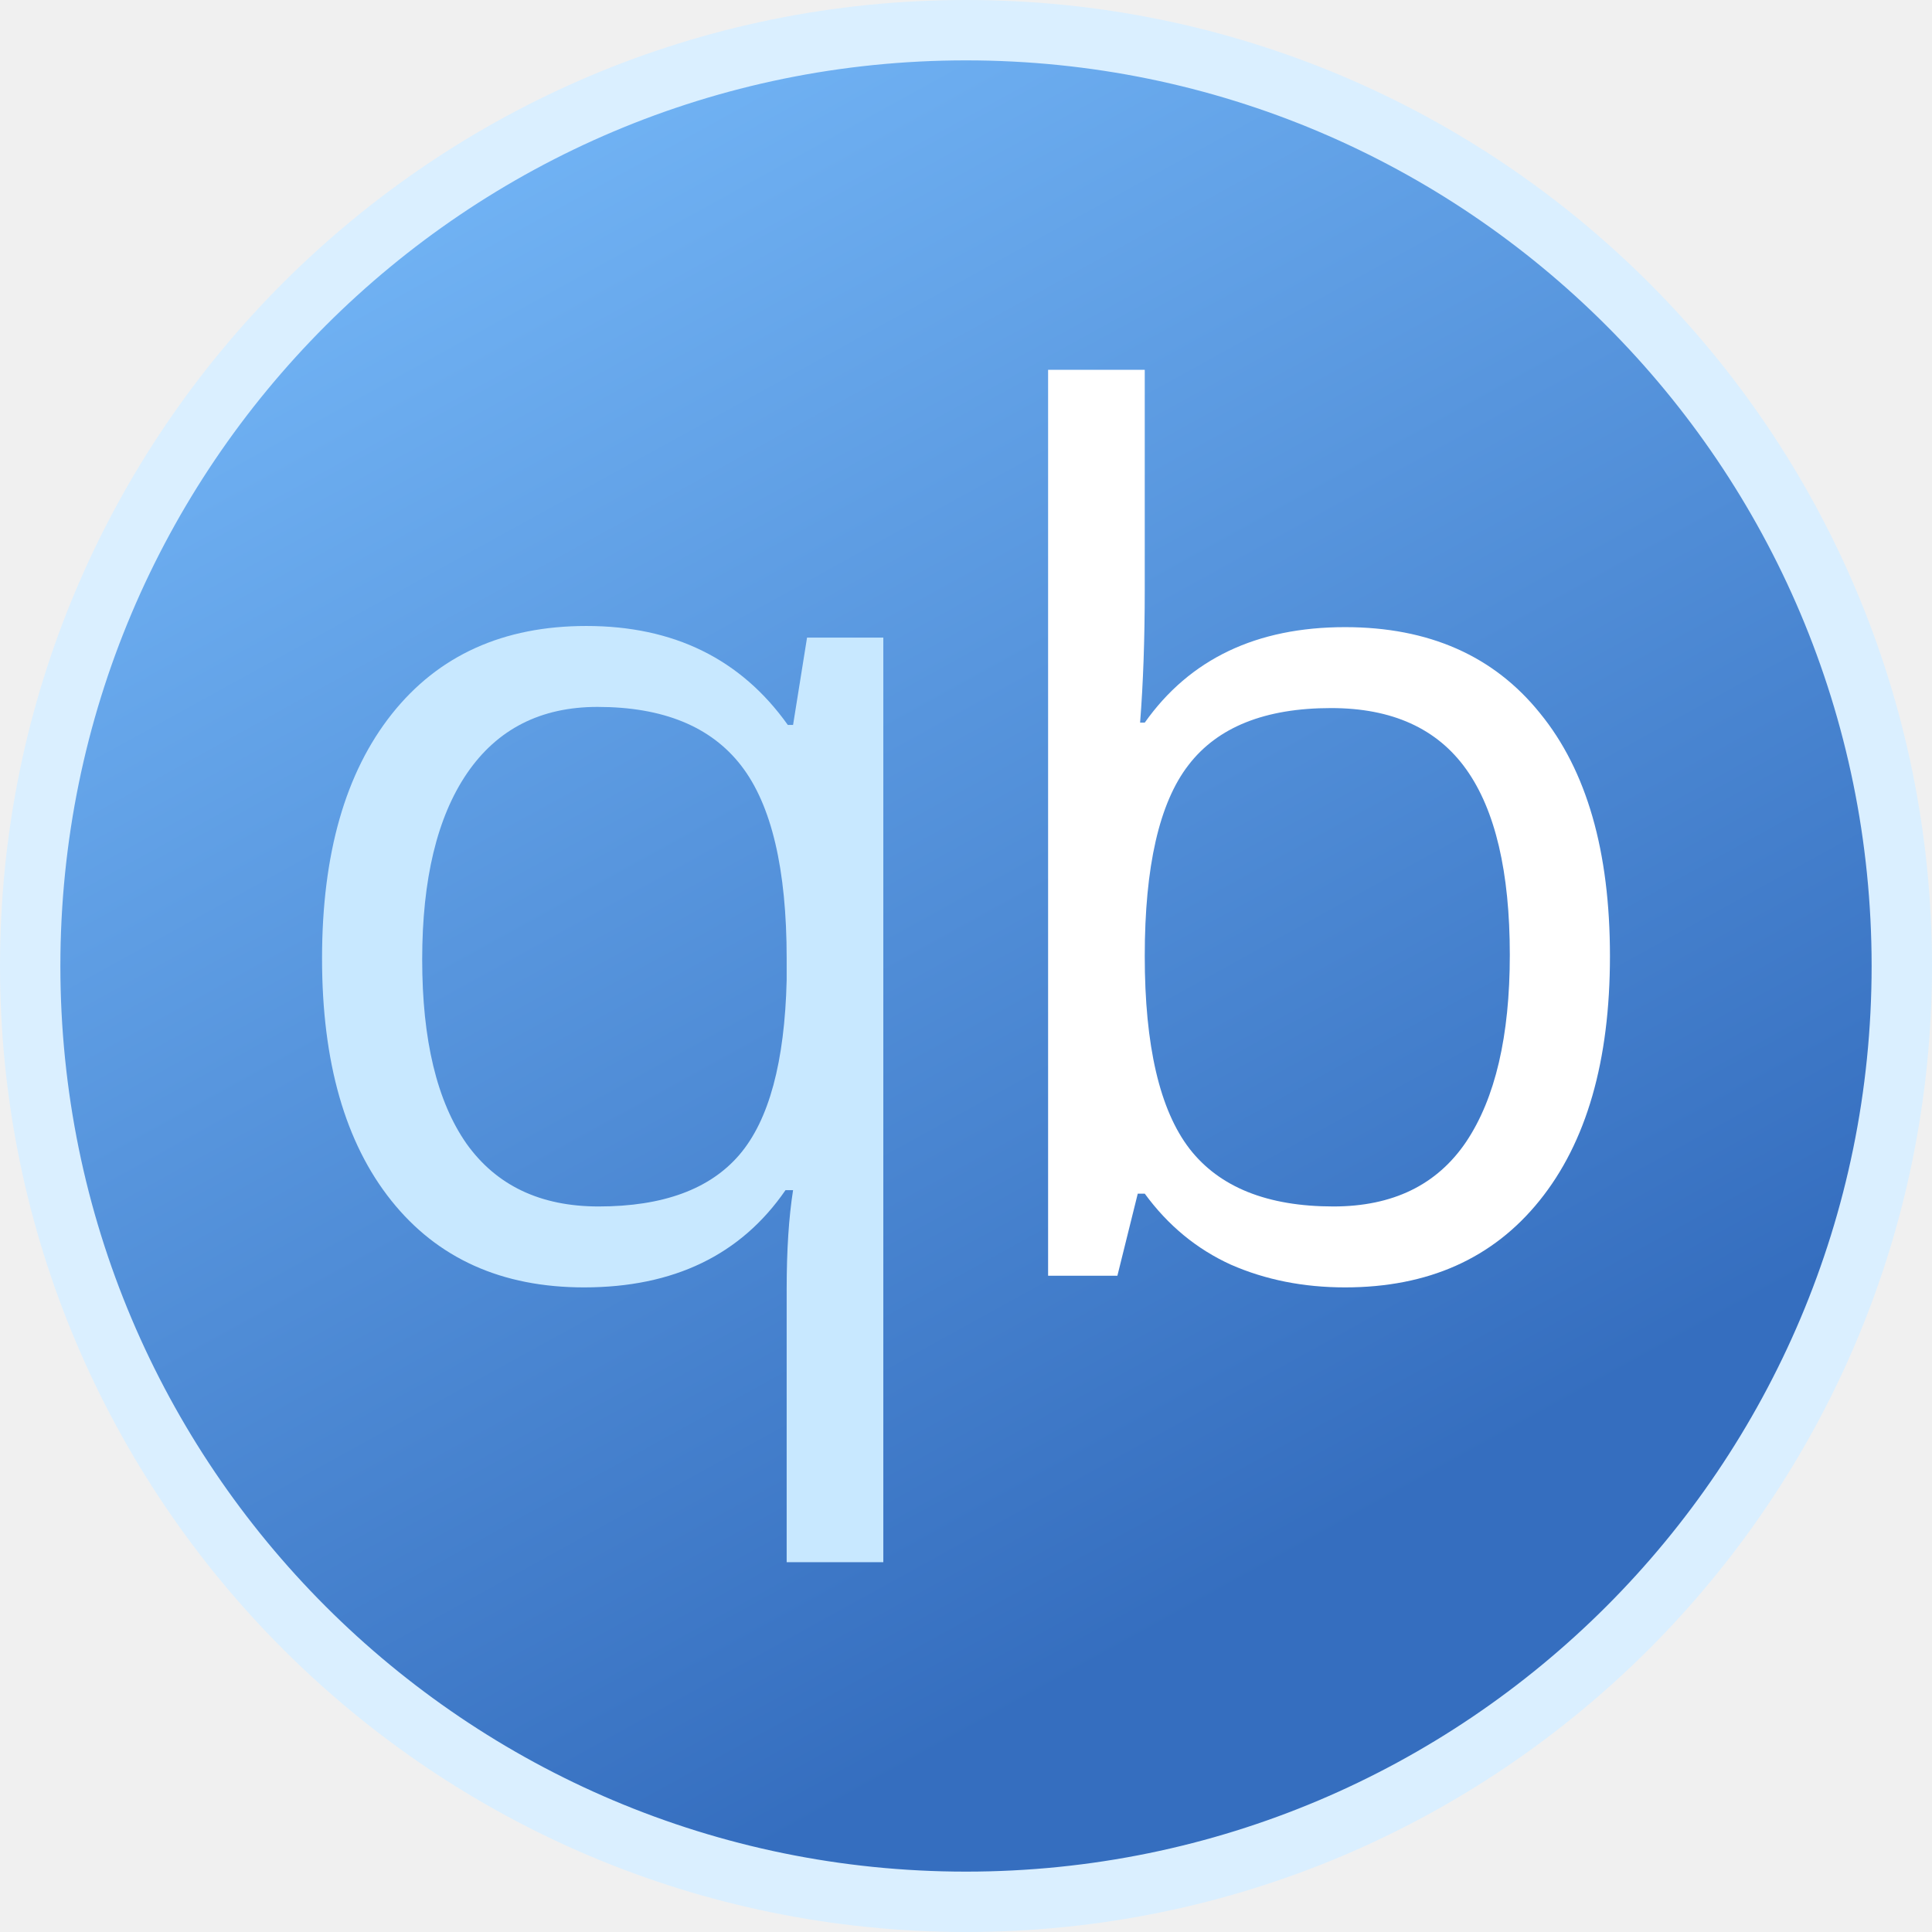
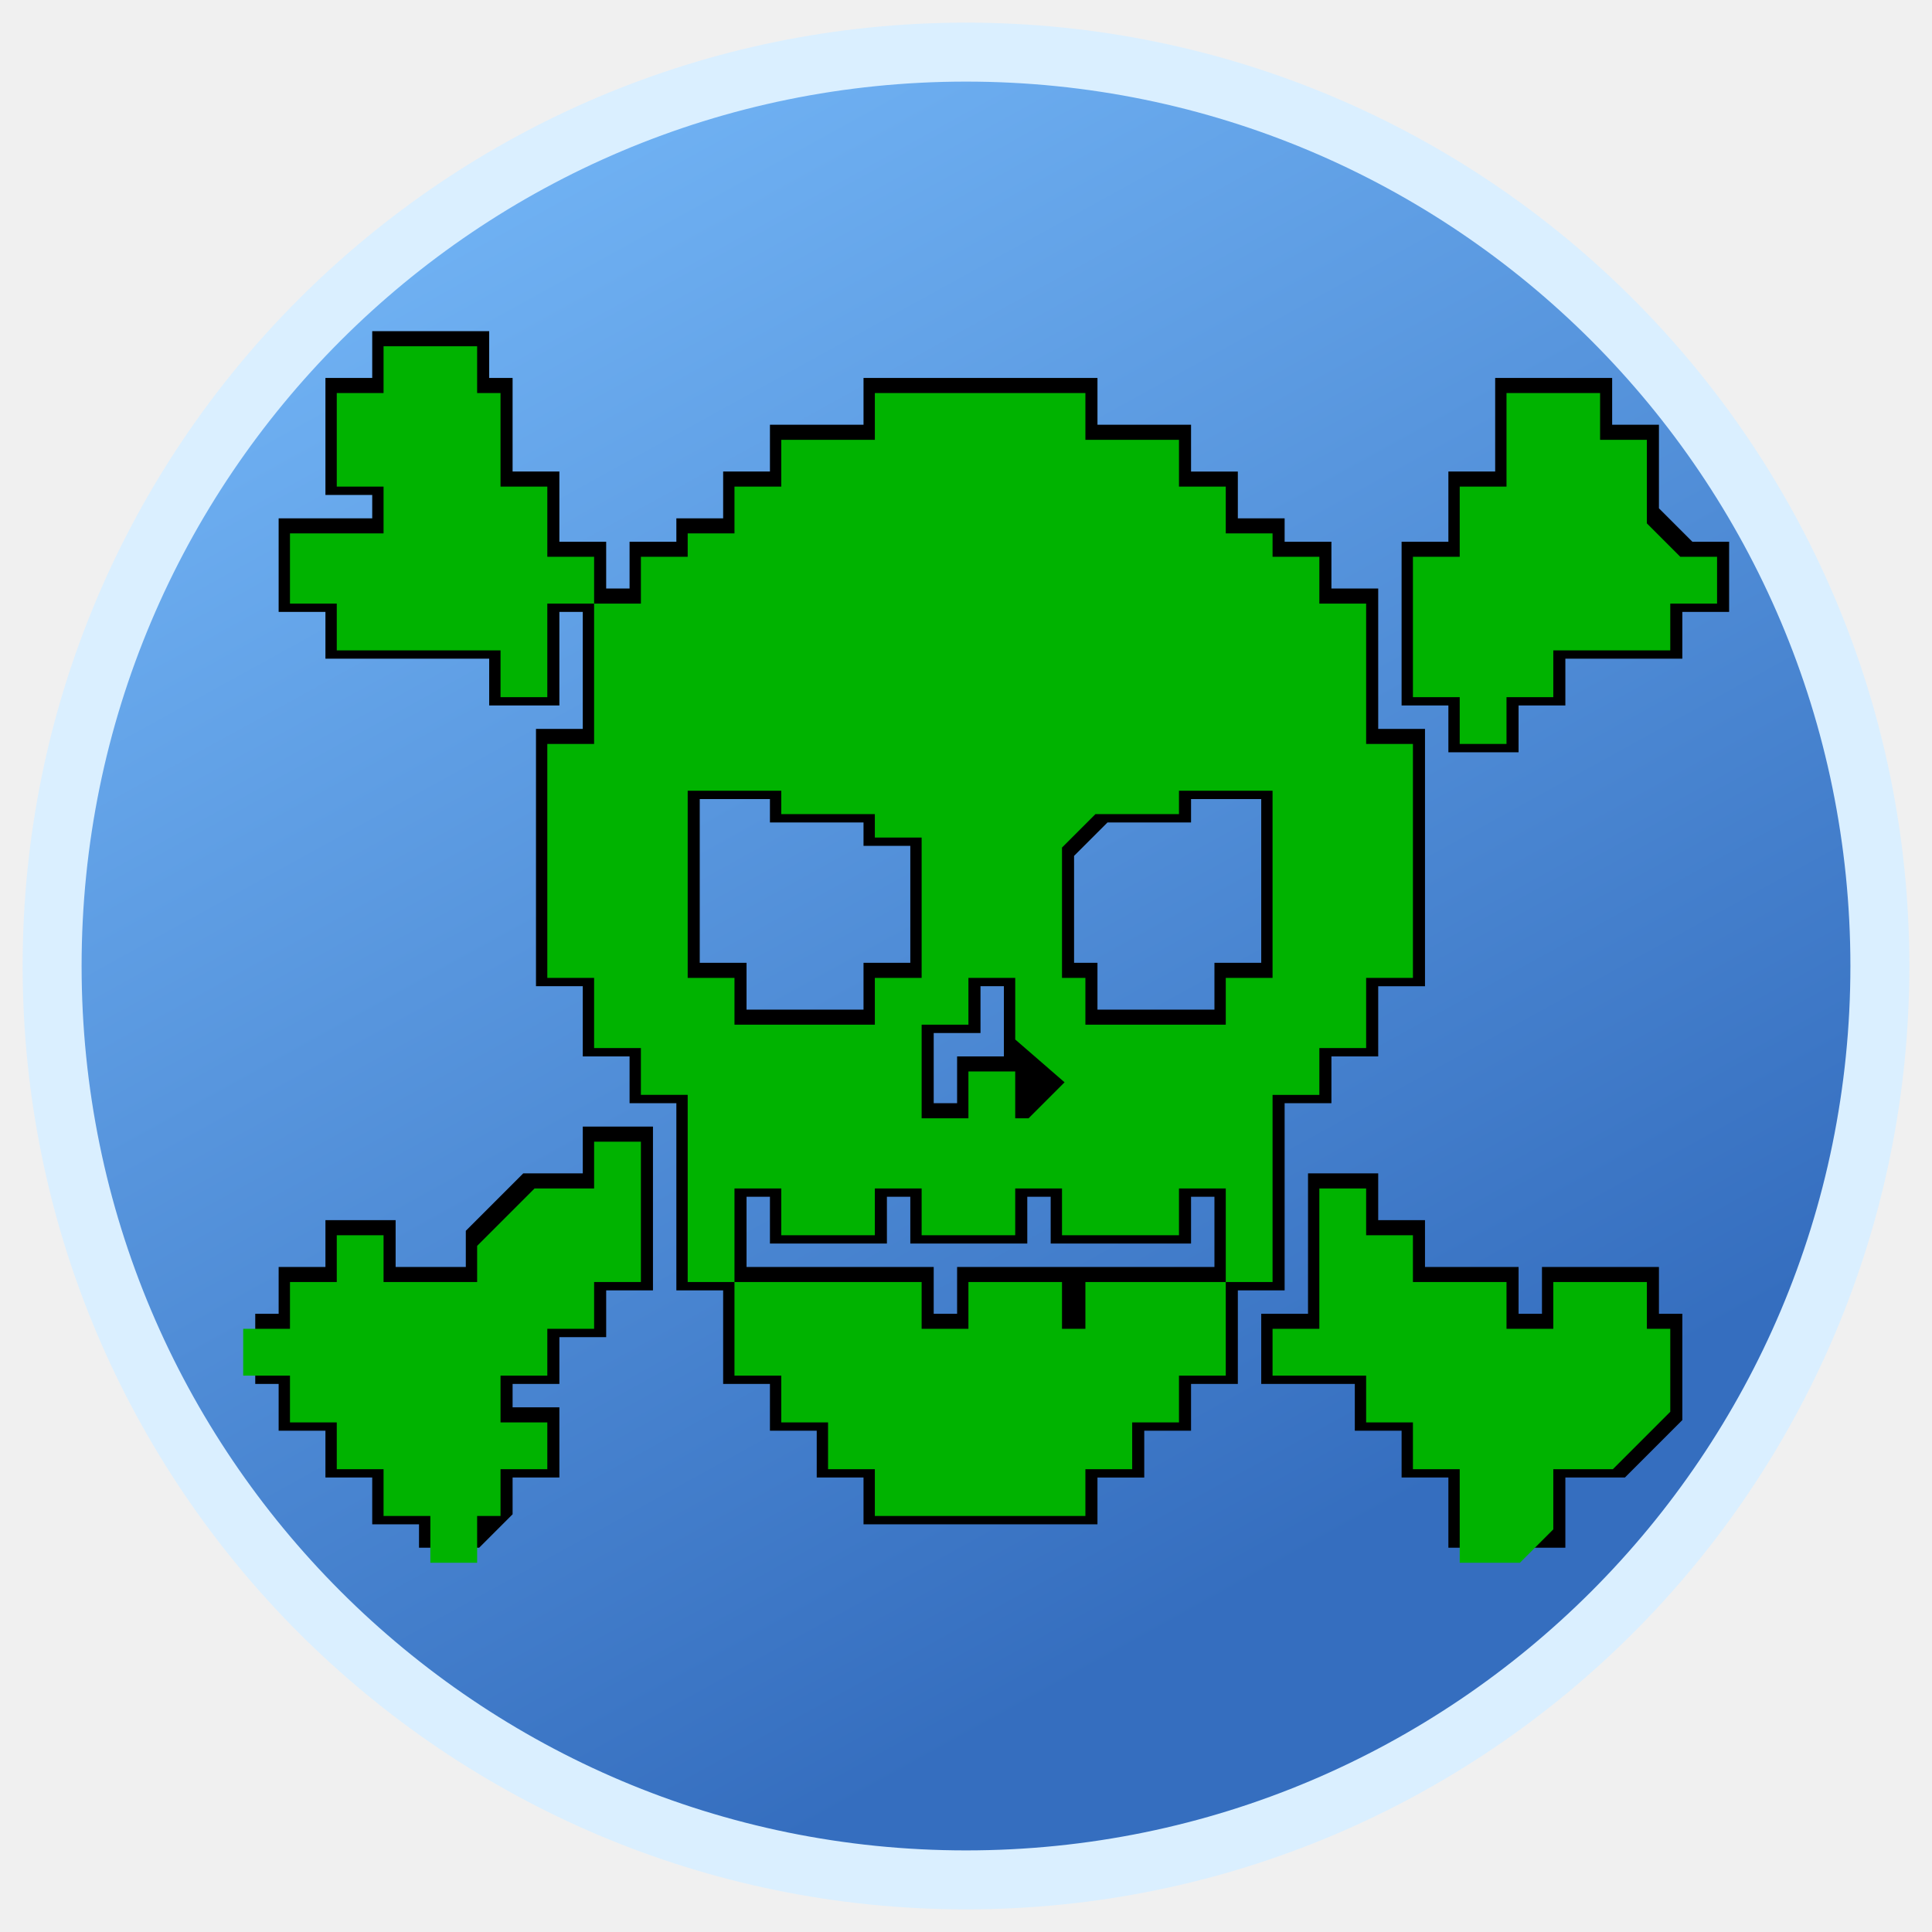
- <svg xmlns="http://www.w3.org/2000/svg" width="1024" height="1024" viewBox="0 0 1024 1024">
-   <defs>
-     <linearGradient x1="34.012%" y1="0%" x2="76.373%" y2="76.805%" id="a">
-       <stop stop-color="#72B4F5" offset="0%" />
-       <stop stop-color="#356EBF" offset="100%" />
-     </linearGradient>
-   </defs>
-   <g fill="none" fill-rule="evenodd">
-     <circle stroke="#DAEFFF" stroke-width="32" fill="url(#a)" cx="512" cy="512" r="496" />
-     <path d="M712.898 332.399q66.657 0 103.38 45.671 37.03 45.364 37.03 128.684t-37.34 129.61q-37.03 45.98-103.07 45.98-33.02 0-60.484-12.035-27.156-12.344-45.672-37.649h-3.703l-10.8 43.512h-36.724V196h51.227v116.65q0 39.191-2.469 70.359h2.47q35.796-50.61 106.155-50.61zm-7.406 42.894q-52.46 0-75.605 30.242-23.145 29.934-23.145 101.219t23.762 102.145q23.761 30.55 76.222 30.55 47.215 0 70.36-34.254 23.144-34.562 23.144-99.058 0-66.04-23.144-98.442-23.145-32.402-71.594-32.402z" fill="#fff" />
-     <path d="M317.273 639.45q51.227 0 74.68-27.466 23.453-27.464 24.996-92.578v-11.418q0-70.976-24.07-102.144-24.07-31.168-76.223-31.168-45.055 0-69.125 35.18-23.762 34.87-23.762 98.75 0 63.879 23.454 97.515 23.761 33.328 70.05 33.328zm-7.715 42.894q-65.421 0-102.144-45.98-36.723-45.981-36.723-128.376 0-83.011 37.032-129.609 37.03-46.598 103.07-46.598 69.433 0 106.773 52.461h2.778l7.406-46.289h40.426V828h-51.227V683.27q0-30.86 3.395-52.461h-4.012q-35.488 51.535-106.774 51.535z" fill="#c8e8ff" />
+ <svg xmlns="http://www.w3.org/2000/svg" height="1024" viewBox="0 0 1024 1024" width="1024" version="1.1" id="svg3">
+   <defs id="defs3" />
+   <linearGradient id="a" gradientUnits="userSpaceOnUse" x1="348.283" x2="782.06" y1="0" y2="786.483">
+     <stop offset="0" stop-color="#72b4f5" id="stop1" />
+     <stop offset="1" stop-color="#356ebf" id="stop2" />
+   </linearGradient>
+   <g fill="none" fill-rule="evenodd" transform="matrix(.9765627 0 0 .9765624 11.99991 12.00005)" id="g3">
+     <circle cx="512" cy="512" fill="url(#a)" r="496" stroke="#daefff" stroke-width="32" id="circle2" />
+     <path style="fill:#000000;stroke-width:23.433" d="m 228.286,820.31 h -6.2 v -6.2 -6.2 H 209.687 197.287 V 795.511 783.111 H 184.887 172.487 V 770.711 758.311 h -12.4 -12.4 v -12.4 -12.4 h -6.2 -6.2 v -6.2 -6.2 h 12.4 12.4 v 12.4 12.4 h 12.4 12.4 v 12.4 12.4 h 12.4 12.4 v 12.4 12.4 h 12.399 12.4 v 12.4 12.4 z m 22.142,0 h -3.543 v -12.4 -12.4 h 6.2 6.2 V 783.111 770.711 h 12.4 12.4 v -6.2 -6.2 h -12.4 -12.4 v -18.6 -18.6 h 12.4 12.4 v -12.4 -12.4 h 12.4 12.4 V 683.913 671.514 h 12.4 12.4 v -30.999 -30.999 h -6.2 -6.2 v 12.4 12.4 h -15.782 -15.781 l -15.218,15.218 -15.218,15.218 v 9.582 9.582 H 228.286 197.287 V 671.514 659.114 h -6.2 -6.2 v 12.4 12.4 H 172.487 160.088 v 12.4 12.4 h -12.4 -12.4 v -6.2 -6.2 h 6.2 6.2 V 683.913 671.514 h 12.4 12.4 V 659.114 646.714 h 18.6 18.6 v 12.4 12.4 h 18.6 18.6 v -9.582 -9.582 l 15.218,-15.218 15.218,-15.218 h 15.782 15.782 V 609.515 597.116 h 18.6 18.6 v 43.399 43.399 h -12.4 -12.4 v 12.4 12.4 h -12.4 -12.4 v 12.4 12.4 H 284.085 271.686 v 6.2 6.2 h 12.4 12.4 v 18.6 18.6 H 284.085 271.686 v 9.743 9.742 l -8.857,8.857 -8.857,8.857 z m 523.446,0 h -6.2 V 801.71 783.111 H 755.276 742.876 V 770.711 758.311 h -12.399 -12.4 V 745.912 733.512 H 693.277 668.478 V 714.913 696.313 h 12.4 12.4 V 659.114 621.915 h 18.6 18.6 v 12.4 12.4 h 12.399 12.4 v 12.4 12.4 h 24.799 24.8 v 12.4 12.4 h 6.2 6.2 V 683.913 671.514 h 30.999 30.999 v 12.4 12.4 h 6.2 6.2 v 28.181 28.181 l -15.218,15.218 -15.218,15.218 h -15.782 -15.781 v 18.6 18.6 h -12.4 -12.4 v -6.2 -6.2 h 6.2 6.2 V 789.311 770.711 h 15.782 15.781 l 15.218,-15.218 15.218,-15.218 v -15.782 -15.781 h -6.2 -6.2 V 696.313 683.913 h -18.6 -18.6 v 12.4 12.4 H 811.074 792.475 V 696.313 683.913 h -24.799 -24.8 V 671.514 659.114 h -12.399 -12.4 v -12.4 -12.4 h -6.2 -6.2 v 37.199 37.199 h -12.4 -12.4 v 6.2 6.2 h 24.799 24.8 v 12.4 12.4 h 12.399 12.4 v 12.4 12.4 h 12.4 12.399 v 24.799 24.8 z M 519.681,807.91 H 457.682 V 795.511 783.111 H 445.282 432.882 V 770.711 758.311 h -12.4 -12.4 V 745.912 733.512 H 395.683 383.283 V 708.713 683.913 H 370.883 358.484 V 634.315 584.716 H 346.084 333.684 V 572.316 559.917 H 321.285 308.885 V 541.317 522.717 h -12.4 -12.4 V 454.519 386.321 h 12.4 12.4 v -30.999 -30.999 h -6.2 -6.2 v 24.799 24.799 h -18.6 -18.6 v -12.4 -12.4 h -43.399 -43.399 v -12.4 -12.4 h -12.4 -12.4 v -24.799 -24.799 h 24.8 24.799 v -6.2 -6.2 H 184.887 172.487 v -30.999 -30.999 h 12.4 12.4 v -12.4 -12.4 h 30.999 30.999 v 12.4 12.4 h 6.2 6.2 v 24.799 24.799 h 12.4 12.4 v 18.6 18.6 h 12.4 12.4 v 12.4 12.4 h 6.2 6.2 v -12.4 -12.4 h 12.4 12.4 v -6.2 -6.2 h 12.4 12.4 v -12.4 -12.4 h 12.4 12.399 V 237.525 225.125 h 24.8 24.799 v -12.4 -12.4 h 61.999 61.999 v 12.4 12.4 h 24.8 24.799 v 12.4 12.4 h 12.4 12.4 v 12.4 12.4 h 12.4 12.4 v 6.2 6.2 h 12.4 12.4 v 12.4 12.4 h 12.4 12.4 v 37.199 37.199 h 12.399 12.4 v 68.198 68.198 h -12.4 -12.399 v 18.6 18.6 h -12.4 -12.4 v 12.4 12.4 h -12.4 -12.4 v 49.599 49.599 h -12.4 -12.4 v 24.8 24.799 H 643.678 631.278 v 12.4 12.4 h -12.4 -12.4 v 12.4 12.4 h -12.4 -12.4 v 12.4 12.4 z m 0,-12.4 h 49.599 V 783.111 770.711 h 12.4 12.4 v -12.4 -12.4 h 12.4 12.4 v -12.4 -12.4 h 12.4 12.4 V 702.513 683.913 h -31 -30.999 v 12.4 12.4 H 569.28 556.88 V 696.313 683.913 h -18.6 -18.6 v 12.4 12.4 H 501.081 482.481 V 696.313 683.913 h -43.399 -43.399 v 18.6 18.6 h 12.399 12.4 v 12.4 12.4 h 12.4 12.4 v 12.4 12.4 h 12.4 12.4 v 12.4 12.4 z M 501.081,696.313 h 6.2 V 683.913 671.514 h 68.199 68.199 v -18.6 -18.6 h -6.2 -6.2 v 12.4 12.4 h -37.199 -37.199 v -12.4 -12.4 h -6.2 -6.2 v 12.4 12.4 h -31 -30.999 v -12.4 -12.4 h -6.2 -6.2 V 646.714 659.114 H 439.082 408.083 v -12.4 -12.4 h -6.2 -6.2 v 18.6 18.6 h 49.599 49.599 v 12.4 12.4 z M 377.083,671.514 h 6.2 v -24.8 -24.799 h 18.6 18.599 v 12.4 12.4 h 18.6 18.6 v -12.4 -12.4 h 18.6 18.6 v 12.4 12.4 h 18.6 18.6 v -12.4 -12.4 h 18.6 18.6 v 12.4 12.4 h 24.799 24.8 v -12.4 -12.4 h 18.6 18.6 v 24.799 24.8 h 6.2 6.2 V 621.915 572.316 h 12.4 12.4 v -12.4 -12.4 h 12.4 12.4 v -18.6 -18.6 h 12.4 12.399 V 454.519 398.721 h -12.399 -12.4 V 361.521 324.322 H 705.677 693.277 V 311.923 299.523 h -12.4 -12.4 v -6.2 -6.2 H 656.078 643.678 V 274.724 262.324 H 631.278 618.879 V 249.924 237.525 H 594.079 569.28 V 225.125 212.725 h -49.599 -49.599 v 12.4 12.4 h -24.8 -24.8 v 12.4 12.4 H 408.083 395.683 v 12.4 12.4 h -12.4 -12.4 v 6.2 6.2 h -12.4 -12.4 v 12.4 12.4 h -12.4 -12.4 v 37.199 37.199 h -12.4 -12.4 v 55.799 55.799 h 12.4 12.4 v 18.6 18.6 h 12.4 12.4 v 12.4 12.4 h 12.4 12.4 v 49.599 49.599 z M 501.081,597.116 h -18.6 v -30.999 -30.999 h 12.4 12.4 v -12.4 -12.4 h 18.6 18.6 v 17.231 17.231 l 12.4,8.937 12.4,8.937 v 8.374 8.374 l -8.857,8.857 -8.857,8.857 h -9.743 -9.743 V 584.716 572.316 h -6.2 -6.2 v 12.4 12.4 z m 0,-12.4 h 6.2 V 572.316 559.917 h 12.4 12.4 V 541.317 522.717 h -6.2 -6.2 v 12.4 12.4 h -12.4 -12.4 v 18.6 18.6 z m -74.399,-37.199 h -43.399 v -12.4 -12.4 h -12.4 -12.4 v -55.799 -55.799 h 30.999 30.999 v 6.2 6.2 h 24.8 24.8 v 6.2 6.2 h 12.4 12.4 v 43.399 43.399 h -12.4 -12.4 v 12.4 12.4 z m 0,-12.4 h 31 v -12.4 -12.4 h 12.4 12.4 v -30.999 -30.999 h -12.4 -12.4 v -6.2 -6.2 H 432.882 408.083 v -6.2 -6.2 h -18.6 -18.6 v 43.399 43.399 h 12.4 12.4 v 12.4 12.4 z m 185.997,12.4 h -43.399 v -12.4 -12.4 h -6.2 -6.2 v -40.742 -40.742 l 8.857,-8.857 8.857,-8.857 h 22.142 22.142 v -6.2 -6.2 h 30.999 30.999 v 55.799 55.799 h -12.4 -12.4 v 12.4 12.4 z m 0,-12.4 h 31 v -12.4 -12.4 h 12.4 12.4 V 466.919 423.52 H 649.878 631.278 v 6.2 6.2 h -22.142 -22.143 l -8.857,8.857 -8.857,8.857 v 28.342 28.342 h 6.2 6.2 v 12.4 12.4 z M 277.885,361.521 h 6.2 V 336.722 311.923 h 12.4 12.4 v -6.2 -6.2 h -12.4 -12.4 v -18.6 -18.6 h -12.4 -12.4 v -24.799 -24.799 h -6.2 -6.2 v -12.4 -12.4 h -18.6 -18.6 v 12.4 12.4 H 197.287 184.887 v 18.6 18.6 h 12.4 12.4 v 18.6 18.6 h -24.8 -24.799 v 12.4 12.4 h 12.4 12.4 v 12.4 12.4 h 43.399 43.399 v 12.4 12.4 z m 508.389,37.199 h -18.6 v -12.4 -12.4 h -12.4 -12.4 v -43.399 -43.399 h 12.4 12.4 v -18.6 -18.6 h 12.399 12.4 V 225.125 200.326 h 30.999 30.999 v 12.4 12.4 h 12.4 12.4 v 22.142 22.142 l 8.857,8.857 8.857,8.857 h 9.743 9.743 v 18.6 18.6 h -12.4 -12.4 v 12.4 12.4 H 860.673 829.674 v 12.4 12.4 h -12.4 -12.4 v 12.4 12.4 z m 0,-12.4 h 6.2 v -12.4 -12.4 h 12.4 12.4 v -12.4 -12.4 h 30.999 30.999 V 324.322 311.923 h 12.399 12.4 v -6.2 -6.2 h -9.743 -9.743 l -8.857,-8.857 -8.857,-8.857 V 259.667 237.525 H 854.473 842.074 V 225.125 212.725 h -18.599 -18.6 v 24.799 24.799 h -12.4 -12.4 v 18.6 18.6 h -12.399 -12.4 v 30.999 30.999 h 12.4 12.399 v 12.4 12.4 z" id="path13572" transform="matrix(1.024,0,0,1.024,-12.2879,-12.28805)" />
+     <path style="fill:#00b300;fill-opacity:1;stroke-width:23.433" d="M 240.493,828.303 H 228.093 V 815.903 803.503 H 215.693 203.293 v -12.4 -12.399 H 190.894 178.494 V 766.304 753.904 H 166.094 153.695 V 741.505 729.105 H 141.295 128.895 V 716.705 704.306 h 12.4 12.4 v -12.4 -12.4 h 12.4 12.4 v -12.399 -12.4 h 12.4 12.4 v 12.4 12.399 h 24.799 24.799 v -9.582 -9.582 l 15.218,-15.218 15.218,-15.218 h 15.781 15.781 v -12.4 -12.4 h 12.4 12.4 v 37.199 37.199 h -12.4 -12.4 v 12.4 12.4 h -12.4 -12.4 v 12.4 12.4 h -12.4 -12.4 v 12.4 12.4 h 12.4 12.4 v 12.4 12.4 h -12.4 -12.4 v 12.399 12.4 h -6.2 -6.2 v 12.4 12.4 z m 549.129,0 H 773.679 V 803.503 778.704 H 761.28 748.88 v -12.4 -12.4 h -12.4 -12.4 v -12.4 -12.4 h -24.799 -24.799 V 716.705 704.306 h 12.4 12.4 v -37.199 -37.199 h 12.4 12.4 v 12.399 12.4 h 12.4 12.4 v 12.4 12.399 h 24.799 24.8 v 12.4 12.4 h 12.4 12.4 v -12.4 -12.4 h 24.799 24.8 v 12.4 12.4 h 6.2 6.2 v 21.981 21.981 l -15.218,15.218 -15.218,15.218 h -15.781 -15.782 v 15.942 15.943 l -8.857,8.857 -8.857,8.857 z M 519.486,803.503 H 463.687 v -12.4 -12.399 h -12.4 -12.4 v -12.4 -12.4 h -12.4 -12.4 v -12.4 -12.4 h -12.4 -12.4 V 704.306 679.506 h -12.4 -12.4 v -49.599 -49.599 h -12.4 -12.4 v -12.4 -12.399 h -12.4 -12.4 v -18.6 -18.6 h -12.4 -12.4 v -61.999 -61.998 h 12.4 12.4 v -37.199 -37.199 h -12.4 -12.4 v 24.8 24.799 H 277.692 265.292 V 357.114 344.715 H 221.893 178.494 V 332.315 319.915 h -12.4 -12.4 v -18.6 -18.6 h 24.799 24.799 v -12.399 -12.4 h -12.4 -12.4 v -24.799 -24.8 h 12.4 12.4 v -12.4 -12.4 h 24.799 24.799 v 12.4 12.4 h 6.2 6.2 v 24.8 24.799 h 12.4 12.4 v 18.6 18.6 h 12.4 12.4 v 12.4 12.4 h 12.4 12.4 v -12.4 -12.4 h 12.4 12.4 v -6.2 -6.2 h 12.4 12.4 v -12.399 -12.4 h 12.4 12.4 v -12.4 -12.4 h 24.799 24.8 v -12.4 -12.4 h 55.799 55.799 v 12.4 12.4 h 24.799 24.799 v 12.4 12.4 h 12.4 12.4 v 12.4 12.399 h 12.4 12.4 v 6.2 6.2 h 12.4 12.4 v 12.4 12.4 h 12.4 12.4 v 37.199 37.199 h 12.4 12.4 v 61.998 61.999 h -12.4 -12.4 v 18.6 18.6 h -12.4 -12.4 v 12.399 12.4 h -12.4 -12.4 v 49.599 49.599 h -12.4 -12.4 v 24.8 24.799 H 637.283 624.883 v 12.4 12.4 h -12.4 -12.4 v 12.4 12.4 h -12.4 -12.4 v 12.399 12.4 z m -18.6,-99.197 h 12.4 v -12.4 -12.4 h 24.799 24.799 v 12.4 12.4 h 6.2 6.2 v -12.4 -12.4 h 37.199 37.199 V 654.707 629.908 H 637.283 624.883 v 12.399 12.4 h -30.999 -30.999 v -12.4 -12.399 h -12.4 -12.4 v 12.399 12.4 h -24.799 -24.799 v -12.4 -12.399 H 476.087 463.687 v 12.399 12.4 h -24.8 -24.799 v -12.4 -12.399 h -12.4 -12.4 v 24.799 24.799 h 49.599 49.599 v 12.4 12.4 z m 0,-111.597 h 12.4 v -12.4 -12.4 h 12.4 12.4 v 12.4 12.4 h 3.543 3.543 l 9.535,-9.535 9.535,-9.535 -13.077,-11.342 -13.077,-11.342 v -16.322 -16.322 h -12.4 -12.4 v 12.4 12.4 h -12.4 -12.4 v 24.799 24.8 z M 426.488,543.11 H 463.687 v -12.4 -12.4 h 12.4 12.4 V 481.111 443.912 H 476.087 463.687 v -6.2 -6.2 h -24.8 -24.799 v -6.2 -6.2 h -24.799 -24.799 v 49.599 49.599 h 12.4 12.4 v 12.4 12.4 z m 185.995,0 h 37.199 v -12.4 -12.4 h 12.4 12.4 v -49.599 -49.599 h -24.799 -24.8 v 6.2 6.2 h -22.142 -22.142 l -8.857,8.857 -8.857,8.857 v 34.542 34.542 h 6.2 6.2 v 12.4 12.4 z M 786.079,394.314 H 773.679 V 381.914 369.514 H 761.28 748.88 V 332.315 295.116 h 12.4 12.4 v -18.6 -18.6 h 12.4 12.4 v -24.799 -24.8 h 24.799 24.799 v 12.4 12.4 h 12.4 12.4 v 22.142 22.142 l 8.857,8.857 8.857,8.857 h 9.743 9.743 v 12.4 12.4 h -12.4 -12.4 v 12.4 12.4 h -30.999 -30.999 v 12.4 12.4 H 810.878 798.479 v 12.4 12.4 z" id="path13571" transform="matrix(1.024,0,0,1.024,-12.2879,-12.28805)" />
  </g>
</svg>
